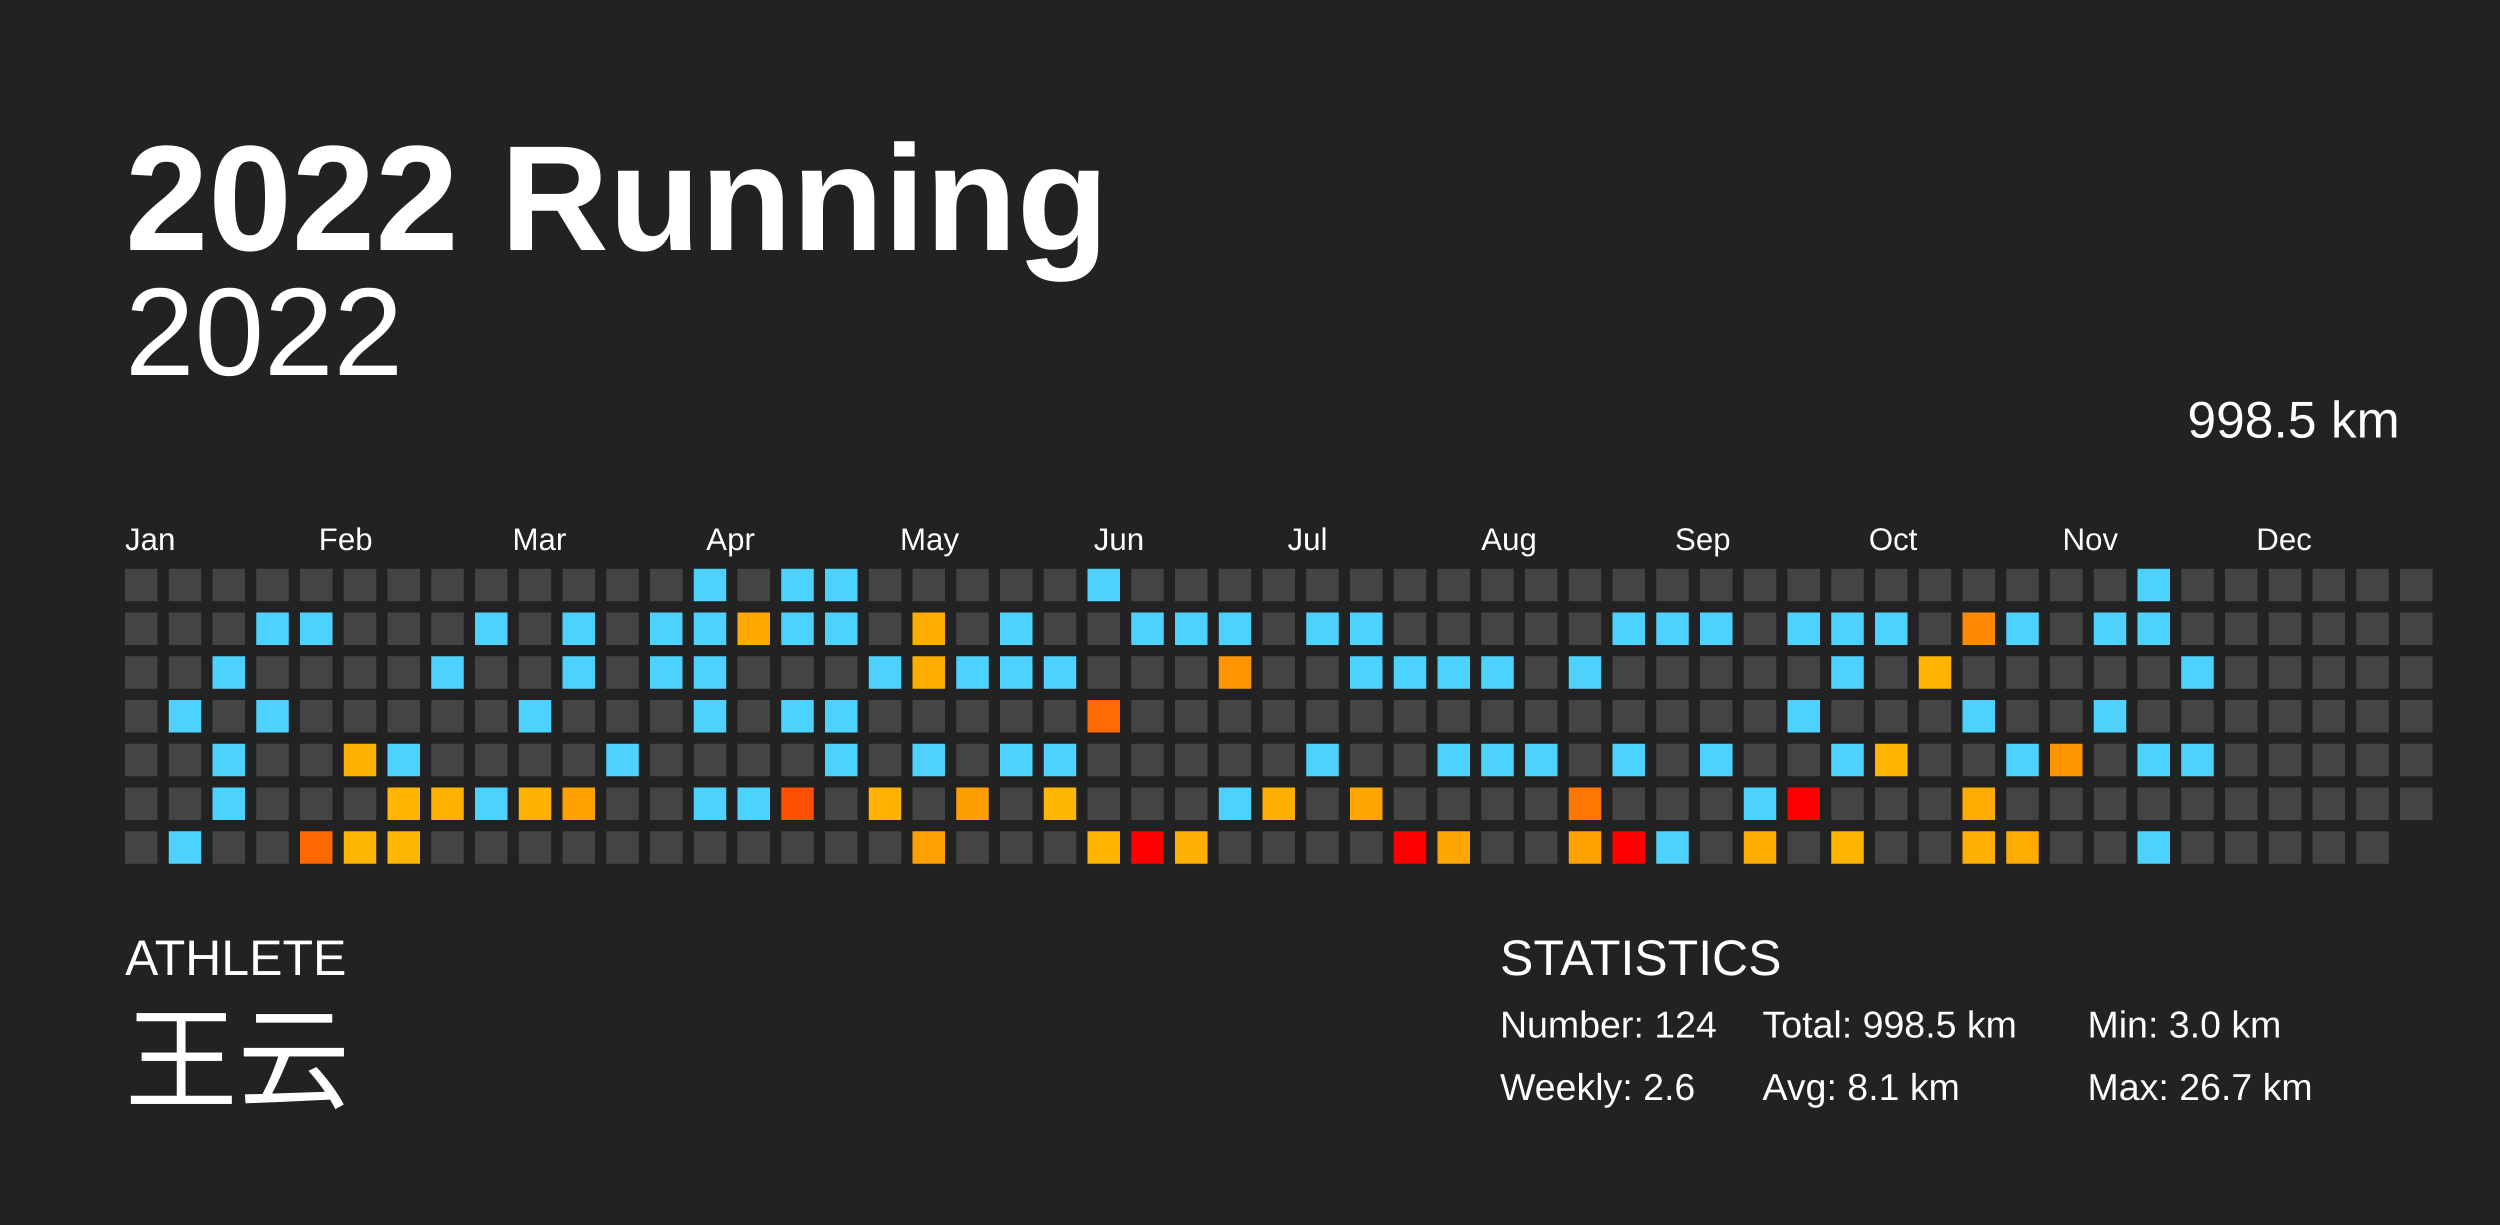
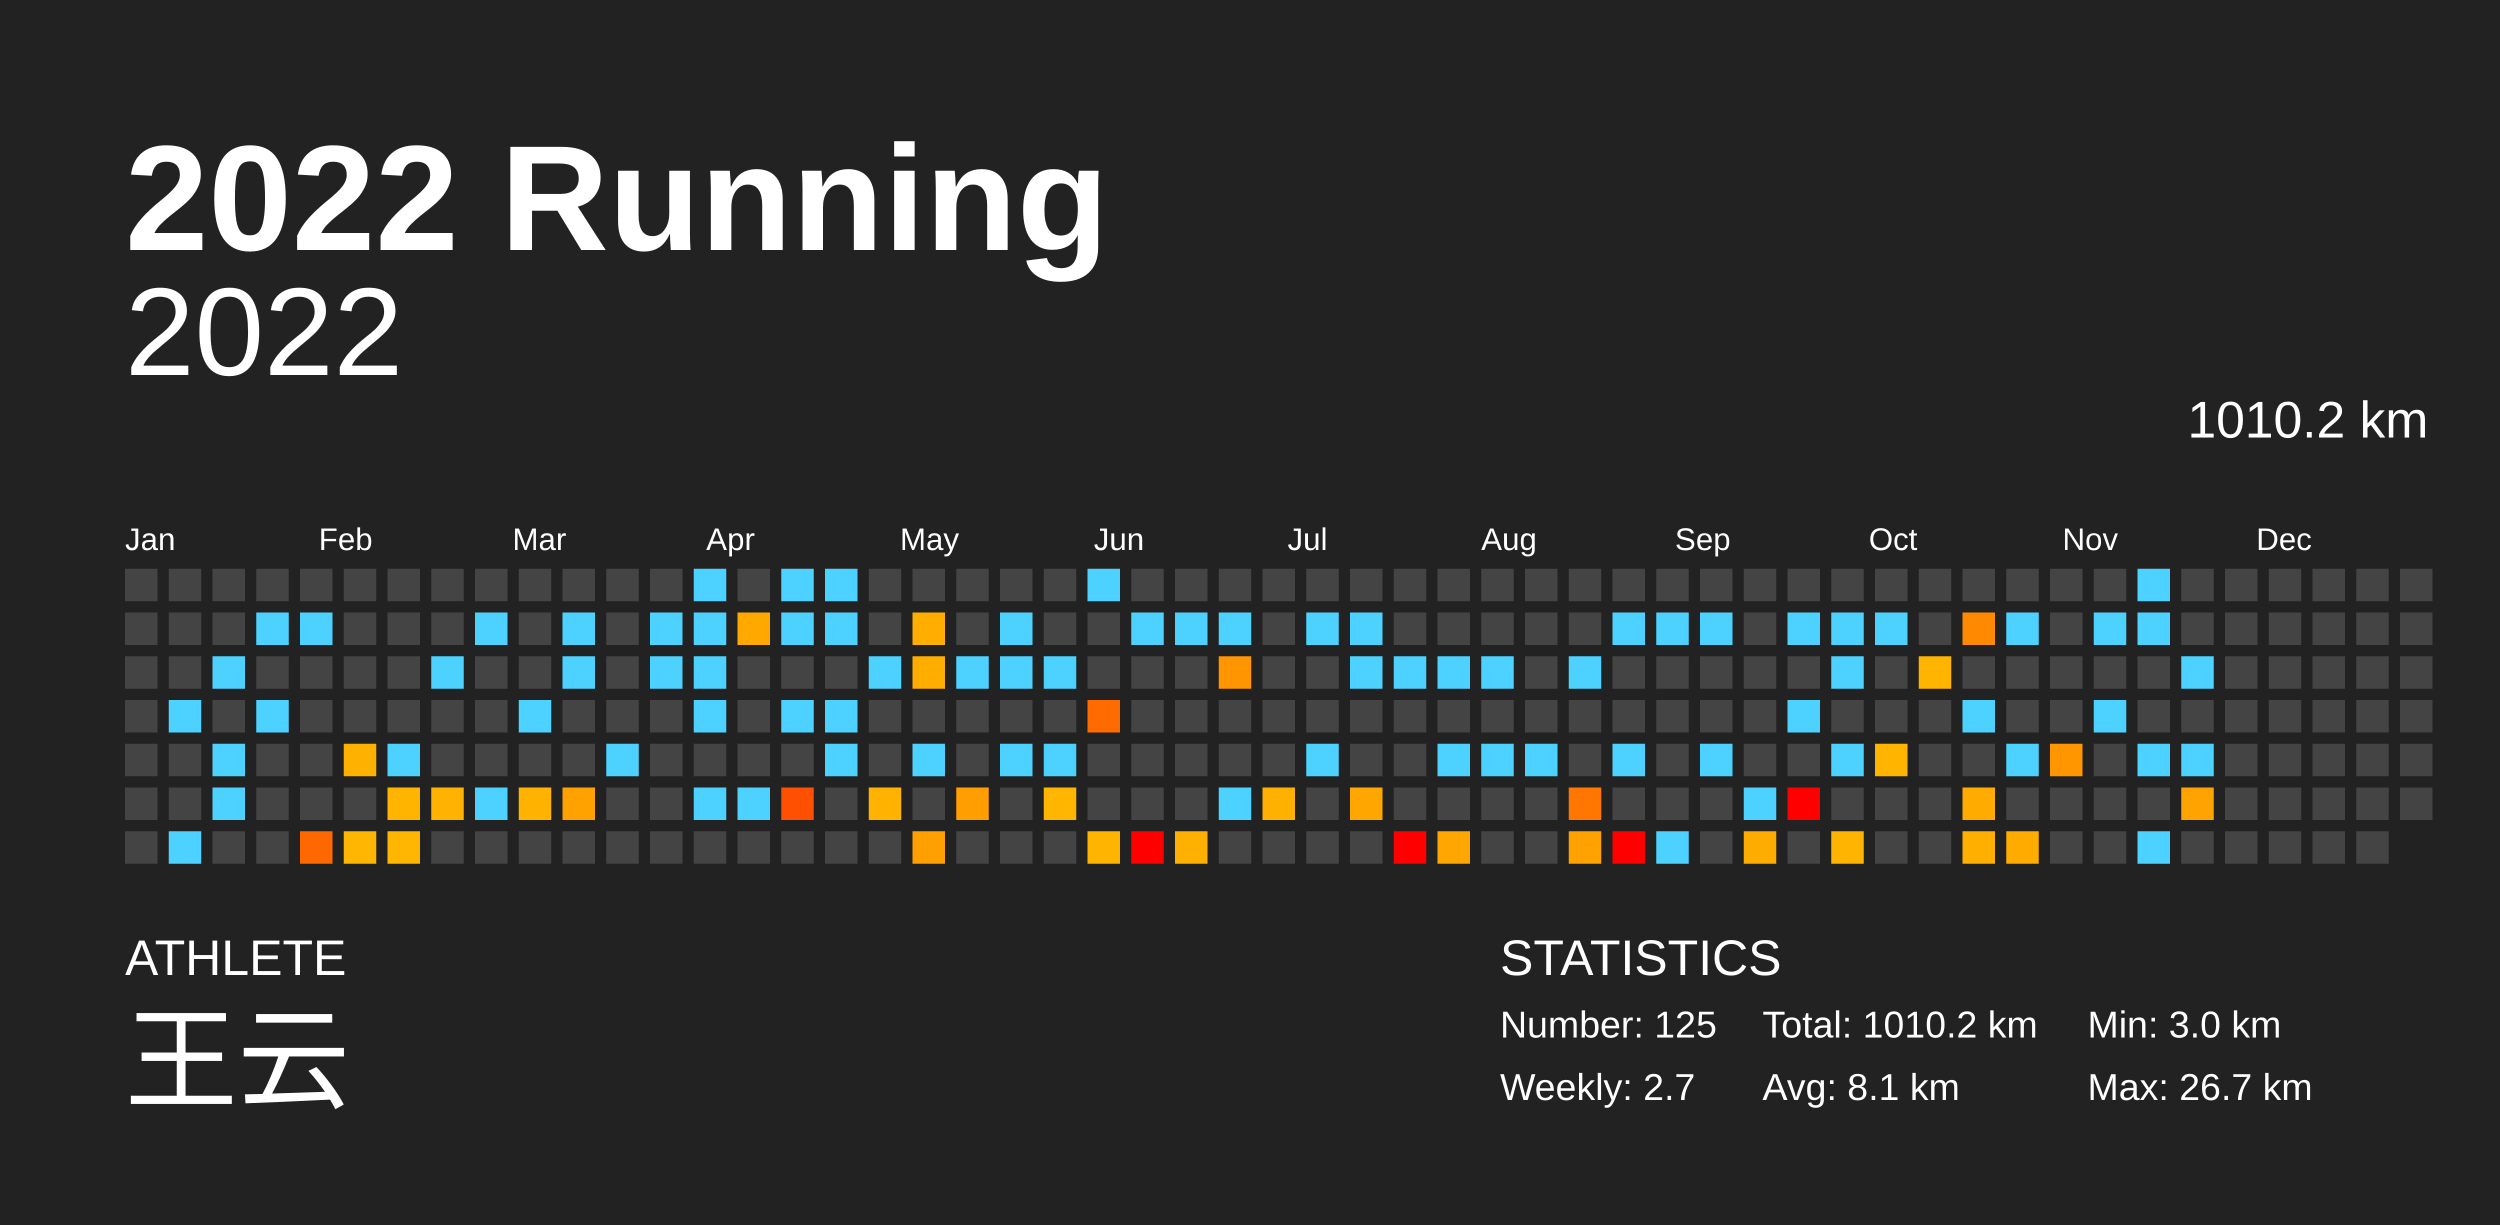
<svg xmlns="http://www.w3.org/2000/svg" baseProfile="full" height="98mm" version="1.1" viewBox="0,0,200,98" width="200mm">
  <defs />
  <rect fill="#222222" height="98" width="200" x="0" y="0" />
  <text fill="#FFFFFF" style="font-size:12px; font-family:Arial; font-weight:bold;" x="10" y="20">2022 Running</text>
  <text fill="#FFFFFF" style="font-size:4px; font-family:Arial" x="10" y="78">ATHLETE</text>
  <text fill="#FFFFFF" style="font-size:9px; font-family:Arial" x="10" y="88">王云</text>
  <text fill="#FFFFFF" style="font-size:4px; font-family:Arial" x="120" y="78">STATISTICS</text>
-   <text fill="#FFFFFF" style="font-size:3px; font-family:Arial" x="120" y="83">Number: 124</text>
-   <text fill="#FFFFFF" style="font-size:3px; font-family:Arial" x="120" y="88">Weekly: 2.6</text>
-   <text fill="#FFFFFF" style="font-size:3px; font-family:Arial" x="141" y="83">Total: 998.5 km</text>
+   <text fill="#FFFFFF" style="font-size:3px; font-family:Arial" x="120" y="83">Number: 125</text>
+   <text fill="#FFFFFF" style="font-size:3px; font-family:Arial" x="120" y="88">Weekly: 2.7</text>
+   <text fill="#FFFFFF" style="font-size:3px; font-family:Arial" x="141" y="83">Total: 1010.2 km</text>
  <text fill="#FFFFFF" style="font-size:3px; font-family:Arial" x="141" y="88">Avg: 8.1 km</text>
  <text fill="#FFFFFF" style="font-size:3px; font-family:Arial" x="167" y="83">Min: 3.0 km</text>
  <text fill="#FFFFFF" style="font-size:3px; font-family:Arial" x="167" y="88">Max: 26.7 km</text>
  <text alignment-baseline="hanging" fill="#FFFFFF" style="font-size:10.0px; font-family:Arial;" x="10" y="30">2022</text>
-   <text alignment-baseline="hanging" fill="#FFFFFF" style="font-size:4.125px; font-family:Arial;" x="175" y="35">998.5 km</text>
+   <text alignment-baseline="hanging" fill="#FFFFFF" style="font-size:4.125px; font-family:Arial;" x="175" y="35">1010.2 km</text>
  <text fill="#FFFFFF" style="font-size:2.5px; font-family:Arial" x="10.0" y="44">Jan</text>
  <text fill="#FFFFFF" style="font-size:2.5px; font-family:Arial" x="25.5" y="44">Feb</text>
  <text fill="#FFFFFF" style="font-size:2.5px; font-family:Arial" x="41.0" y="44">Mar</text>
  <text fill="#FFFFFF" style="font-size:2.5px; font-family:Arial" x="56.5" y="44">Apr</text>
  <text fill="#FFFFFF" style="font-size:2.5px; font-family:Arial" x="72.0" y="44">May</text>
  <text fill="#FFFFFF" style="font-size:2.5px; font-family:Arial" x="87.5" y="44">Jun</text>
  <text fill="#FFFFFF" style="font-size:2.5px; font-family:Arial" x="103.0" y="44">Jul</text>
  <text fill="#FFFFFF" style="font-size:2.5px; font-family:Arial" x="118.5" y="44">Aug</text>
  <text fill="#FFFFFF" style="font-size:2.5px; font-family:Arial" x="134.0" y="44">Sep</text>
  <text fill="#FFFFFF" style="font-size:2.5px; font-family:Arial" x="149.5" y="44">Oct</text>
  <text fill="#FFFFFF" style="font-size:2.5px; font-family:Arial" x="165.0" y="44">Nov</text>
  <text fill="#FFFFFF" style="font-size:2.5px; font-family:Arial" x="180.5" y="44">Dec</text>
  <rect fill="#444444" height="2.6" width="2.6" x="10.0" y="45.5" />
  <rect fill="#444444" height="2.6" width="2.6" x="10.0" y="49.0" />
  <rect fill="#444444" height="2.6" width="2.6" x="10.0" y="52.5" />
  <rect fill="#444444" height="2.6" width="2.6" x="10.0" y="56.0" />
  <rect fill="#444444" height="2.6" width="2.6" x="10.0" y="59.5" />
  <rect fill="#444444" height="2.6" width="2.6" x="10.0" y="63.0" />
  <rect fill="#444444" height="2.6" width="2.6" x="10.0" y="66.5" />
  <rect fill="#444444" height="2.6" width="2.6" x="13.5" y="45.5" />
  <rect fill="#444444" height="2.6" width="2.6" x="13.5" y="49.0" />
  <rect fill="#444444" height="2.6" width="2.6" x="13.5" y="52.5" />
  <rect fill="#4dd2ff" height="2.6" width="2.6" x="13.5" y="56.0" />
  <rect fill="#444444" height="2.6" width="2.6" x="13.5" y="59.5" />
  <rect fill="#444444" height="2.6" width="2.6" x="13.5" y="63.0" />
  <rect fill="#4dd2ff" height="2.6" width="2.6" x="13.5" y="66.5" />
  <rect fill="#444444" height="2.6" width="2.6" x="17.0" y="45.5" />
  <rect fill="#444444" height="2.6" width="2.6" x="17.0" y="49.0" />
  <rect fill="#4dd2ff" height="2.6" width="2.6" x="17.0" y="52.5" />
  <rect fill="#444444" height="2.6" width="2.6" x="17.0" y="56.0" />
  <rect fill="#4dd2ff" height="2.6" width="2.6" x="17.0" y="59.5" />
  <rect fill="#4dd2ff" height="2.6" width="2.6" x="17.0" y="63.0" />
  <rect fill="#444444" height="2.6" width="2.6" x="17.0" y="66.5" />
  <rect fill="#444444" height="2.6" width="2.6" x="20.5" y="45.5" />
  <rect fill="#4dd2ff" height="2.6" width="2.6" x="20.5" y="49.0" />
  <rect fill="#444444" height="2.6" width="2.6" x="20.5" y="52.5" />
  <rect fill="#4dd2ff" height="2.6" width="2.6" x="20.5" y="56.0" />
  <rect fill="#444444" height="2.6" width="2.6" x="20.5" y="59.5" />
  <rect fill="#444444" height="2.6" width="2.6" x="20.5" y="63.0" />
  <rect fill="#444444" height="2.6" width="2.6" x="20.5" y="66.5" />
  <rect fill="#444444" height="2.6" width="2.6" x="24.0" y="45.5" />
  <rect fill="#4dd2ff" height="2.6" width="2.6" x="24.0" y="49.0" />
  <rect fill="#444444" height="2.6" width="2.6" x="24.0" y="52.5" />
  <rect fill="#444444" height="2.6" width="2.6" x="24.0" y="56.0" />
  <rect fill="#444444" height="2.6" width="2.6" x="24.0" y="59.5" />
  <rect fill="#444444" height="2.6" width="2.6" x="24.0" y="63.0" />
  <rect fill="#ff6800" height="2.6" width="2.6" x="24.0" y="66.5" />
  <rect fill="#444444" height="2.6" width="2.6" x="27.5" y="45.5" />
  <rect fill="#444444" height="2.6" width="2.6" x="27.5" y="49.0" />
  <rect fill="#444444" height="2.6" width="2.6" x="27.5" y="52.5" />
  <rect fill="#444444" height="2.6" width="2.6" x="27.5" y="56.0" />
  <rect fill="#ffb100" height="2.6" width="2.6" x="27.5" y="59.5" />
  <rect fill="#444444" height="2.6" width="2.6" x="27.5" y="63.0" />
  <rect fill="#ffb600" height="2.6" width="2.6" x="27.5" y="66.5" />
  <rect fill="#444444" height="2.6" width="2.6" x="31.0" y="45.5" />
  <rect fill="#444444" height="2.6" width="2.6" x="31.0" y="49.0" />
  <rect fill="#444444" height="2.6" width="2.6" x="31.0" y="52.5" />
  <rect fill="#444444" height="2.6" width="2.6" x="31.0" y="56.0" />
  <rect fill="#4dd2ff" height="2.6" width="2.6" x="31.0" y="59.5" />
  <rect fill="#ffb500" height="2.6" width="2.6" x="31.0" y="63.0" />
  <rect fill="#ffb600" height="2.6" width="2.6" x="31.0" y="66.5" />
  <rect fill="#444444" height="2.6" width="2.6" x="34.5" y="45.5" />
  <rect fill="#444444" height="2.6" width="2.6" x="34.5" y="49.0" />
  <rect fill="#4dd2ff" height="2.6" width="2.6" x="34.5" y="52.5" />
  <rect fill="#444444" height="2.6" width="2.6" x="34.5" y="56.0" />
  <rect fill="#444444" height="2.6" width="2.6" x="34.5" y="59.5" />
  <rect fill="#ffb300" height="2.6" width="2.6" x="34.5" y="63.0" />
  <rect fill="#444444" height="2.6" width="2.6" x="34.5" y="66.5" />
  <rect fill="#444444" height="2.6" width="2.6" x="38.0" y="45.5" />
  <rect fill="#4dd2ff" height="2.6" width="2.6" x="38.0" y="49.0" />
  <rect fill="#444444" height="2.6" width="2.6" x="38.0" y="52.5" />
  <rect fill="#444444" height="2.6" width="2.6" x="38.0" y="56.0" />
  <rect fill="#444444" height="2.6" width="2.6" x="38.0" y="59.5" />
  <rect fill="#4dd2ff" height="2.6" width="2.6" x="38.0" y="63.0" />
  <rect fill="#444444" height="2.6" width="2.6" x="38.0" y="66.5" />
  <rect fill="#444444" height="2.6" width="2.6" x="41.5" y="45.5" />
  <rect fill="#444444" height="2.6" width="2.6" x="41.5" y="49.0" />
  <rect fill="#444444" height="2.6" width="2.6" x="41.5" y="52.5" />
  <rect fill="#4dd2ff" height="2.6" width="2.6" x="41.5" y="56.0" />
  <rect fill="#444444" height="2.6" width="2.6" x="41.5" y="59.5" />
  <rect fill="#ffb300" height="2.6" width="2.6" x="41.5" y="63.0" />
  <rect fill="#444444" height="2.6" width="2.6" x="41.5" y="66.5" />
  <rect fill="#444444" height="2.6" width="2.6" x="45.0" y="45.5" />
  <rect fill="#4dd2ff" height="2.6" width="2.6" x="45.0" y="49.0" />
  <rect fill="#4dd2ff" height="2.6" width="2.6" x="45.0" y="52.5" />
  <rect fill="#444444" height="2.6" width="2.6" x="45.0" y="56.0" />
  <rect fill="#444444" height="2.6" width="2.6" x="45.0" y="59.5" />
  <rect fill="#ffa200" height="2.6" width="2.6" x="45.0" y="63.0" />
  <rect fill="#444444" height="2.6" width="2.6" x="45.0" y="66.5" />
  <rect fill="#444444" height="2.6" width="2.6" x="48.5" y="45.5" />
  <rect fill="#444444" height="2.6" width="2.6" x="48.5" y="49.0" />
  <rect fill="#444444" height="2.6" width="2.6" x="48.5" y="52.5" />
  <rect fill="#444444" height="2.6" width="2.6" x="48.5" y="56.0" />
  <rect fill="#4dd2ff" height="2.6" width="2.6" x="48.5" y="59.5" />
  <rect fill="#444444" height="2.6" width="2.6" x="48.5" y="63.0" />
  <rect fill="#444444" height="2.6" width="2.6" x="48.5" y="66.5" />
  <rect fill="#444444" height="2.6" width="2.6" x="52.0" y="45.5" />
  <rect fill="#4dd2ff" height="2.6" width="2.6" x="52.0" y="49.0" />
  <rect fill="#4dd2ff" height="2.6" width="2.6" x="52.0" y="52.5" />
  <rect fill="#444444" height="2.6" width="2.6" x="52.0" y="56.0" />
  <rect fill="#444444" height="2.6" width="2.6" x="52.0" y="59.5" />
  <rect fill="#444444" height="2.6" width="2.6" x="52.0" y="63.0" />
  <rect fill="#444444" height="2.6" width="2.6" x="52.0" y="66.5" />
  <rect fill="#4dd2ff" height="2.6" width="2.6" x="55.5" y="45.5" />
  <rect fill="#4dd2ff" height="2.6" width="2.6" x="55.5" y="49.0" />
  <rect fill="#4dd2ff" height="2.6" width="2.6" x="55.5" y="52.5" />
  <rect fill="#4dd2ff" height="2.6" width="2.6" x="55.5" y="56.0" />
  <rect fill="#444444" height="2.6" width="2.6" x="55.5" y="59.5" />
  <rect fill="#4dd2ff" height="2.6" width="2.6" x="55.5" y="63.0" />
  <rect fill="#444444" height="2.6" width="2.6" x="55.5" y="66.5" />
  <rect fill="#444444" height="2.6" width="2.6" x="59.0" y="45.5" />
  <rect fill="#ffa900" height="2.6" width="2.6" x="59.0" y="49.0" />
  <rect fill="#444444" height="2.6" width="2.6" x="59.0" y="52.5" />
  <rect fill="#444444" height="2.6" width="2.6" x="59.0" y="56.0" />
  <rect fill="#444444" height="2.6" width="2.6" x="59.0" y="59.5" />
  <rect fill="#4dd2ff" height="2.6" width="2.6" x="59.0" y="63.0" />
  <rect fill="#444444" height="2.6" width="2.6" x="59.0" y="66.5" />
  <rect fill="#4dd2ff" height="2.6" width="2.6" x="62.5" y="45.5" />
  <rect fill="#4dd2ff" height="2.6" width="2.6" x="62.5" y="49.0" />
  <rect fill="#444444" height="2.6" width="2.6" x="62.5" y="52.5" />
  <rect fill="#4dd2ff" height="2.6" width="2.6" x="62.5" y="56.0" />
  <rect fill="#444444" height="2.6" width="2.6" x="62.5" y="59.5" />
  <rect fill="#ff4f00" height="2.6" width="2.6" x="62.5" y="63.0" />
  <rect fill="#444444" height="2.6" width="2.6" x="62.5" y="66.5" />
  <rect fill="#4dd2ff" height="2.6" width="2.6" x="66.0" y="45.5" />
  <rect fill="#4dd2ff" height="2.6" width="2.6" x="66.0" y="49.0" />
  <rect fill="#444444" height="2.6" width="2.6" x="66.0" y="52.5" />
  <rect fill="#4dd2ff" height="2.6" width="2.6" x="66.0" y="56.0" />
  <rect fill="#4dd2ff" height="2.6" width="2.6" x="66.0" y="59.5" />
  <rect fill="#444444" height="2.6" width="2.6" x="66.0" y="63.0" />
  <rect fill="#444444" height="2.6" width="2.6" x="66.0" y="66.5" />
  <rect fill="#444444" height="2.6" width="2.6" x="69.5" y="45.5" />
  <rect fill="#444444" height="2.6" width="2.6" x="69.5" y="49.0" />
  <rect fill="#4dd2ff" height="2.6" width="2.6" x="69.5" y="52.5" />
  <rect fill="#444444" height="2.6" width="2.6" x="69.5" y="56.0" />
  <rect fill="#444444" height="2.6" width="2.6" x="69.5" y="59.5" />
  <rect fill="#ffb200" height="2.6" width="2.6" x="69.5" y="63.0" />
  <rect fill="#444444" height="2.6" width="2.6" x="69.5" y="66.5" />
  <rect fill="#444444" height="2.6" width="2.6" x="73.0" y="45.5" />
  <rect fill="#ffae00" height="2.6" width="2.6" x="73.0" y="49.0" />
  <rect fill="#ffae00" height="2.6" width="2.6" x="73.0" y="52.5" />
  <rect fill="#444444" height="2.6" width="2.6" x="73.0" y="56.0" />
  <rect fill="#4dd2ff" height="2.6" width="2.6" x="73.0" y="59.5" />
  <rect fill="#444444" height="2.6" width="2.6" x="73.0" y="63.0" />
  <rect fill="#ffa000" height="2.6" width="2.6" x="73.0" y="66.5" />
  <rect fill="#444444" height="2.6" width="2.6" x="76.5" y="45.5" />
  <rect fill="#444444" height="2.6" width="2.6" x="76.5" y="49.0" />
  <rect fill="#4dd2ff" height="2.6" width="2.6" x="76.5" y="52.5" />
  <rect fill="#444444" height="2.6" width="2.6" x="76.5" y="56.0" />
  <rect fill="#444444" height="2.6" width="2.6" x="76.5" y="59.5" />
  <rect fill="#ff9e00" height="2.6" width="2.6" x="76.5" y="63.0" />
  <rect fill="#444444" height="2.6" width="2.6" x="76.5" y="66.5" />
  <rect fill="#444444" height="2.6" width="2.6" x="80.0" y="45.5" />
  <rect fill="#4dd2ff" height="2.6" width="2.6" x="80.0" y="49.0" />
  <rect fill="#4dd2ff" height="2.6" width="2.6" x="80.0" y="52.5" />
  <rect fill="#444444" height="2.6" width="2.6" x="80.0" y="56.0" />
  <rect fill="#4dd2ff" height="2.6" width="2.6" x="80.0" y="59.5" />
  <rect fill="#444444" height="2.6" width="2.6" x="80.0" y="63.0" />
  <rect fill="#444444" height="2.6" width="2.6" x="80.0" y="66.5" />
  <rect fill="#444444" height="2.6" width="2.6" x="83.5" y="45.5" />
  <rect fill="#444444" height="2.6" width="2.6" x="83.5" y="49.0" />
  <rect fill="#4dd2ff" height="2.6" width="2.6" x="83.5" y="52.5" />
  <rect fill="#444444" height="2.6" width="2.6" x="83.5" y="56.0" />
  <rect fill="#4dd2ff" height="2.6" width="2.6" x="83.5" y="59.5" />
  <rect fill="#ffb600" height="2.6" width="2.6" x="83.5" y="63.0" />
  <rect fill="#444444" height="2.6" width="2.6" x="83.5" y="66.5" />
  <rect fill="#4dd2ff" height="2.6" width="2.6" x="87.0" y="45.5" />
  <rect fill="#444444" height="2.6" width="2.6" x="87.0" y="49.0" />
  <rect fill="#444444" height="2.6" width="2.6" x="87.0" y="52.5" />
  <rect fill="#ff6b00" height="2.6" width="2.6" x="87.0" y="56.0" />
  <rect fill="#444444" height="2.6" width="2.6" x="87.0" y="59.5" />
  <rect fill="#444444" height="2.6" width="2.6" x="87.0" y="63.0" />
  <rect fill="#ffb400" height="2.6" width="2.6" x="87.0" y="66.5" />
  <rect fill="#444444" height="2.6" width="2.6" x="90.5" y="45.5" />
  <rect fill="#4dd2ff" height="2.6" width="2.6" x="90.5" y="49.0" />
  <rect fill="#444444" height="2.6" width="2.6" x="90.5" y="52.5" />
  <rect fill="#444444" height="2.6" width="2.6" x="90.5" y="56.0" />
  <rect fill="#444444" height="2.6" width="2.6" x="90.5" y="59.5" />
  <rect fill="#444444" height="2.6" width="2.6" x="90.5" y="63.0" />
  <rect fill="red" height="2.6" width="2.6" x="90.5" y="66.5" />
  <rect fill="#444444" height="2.6" width="2.6" x="94.0" y="45.5" />
  <rect fill="#4dd2ff" height="2.6" width="2.6" x="94.0" y="49.0" />
  <rect fill="#444444" height="2.6" width="2.6" x="94.0" y="52.5" />
  <rect fill="#444444" height="2.6" width="2.6" x="94.0" y="56.0" />
  <rect fill="#444444" height="2.6" width="2.6" x="94.0" y="59.5" />
  <rect fill="#444444" height="2.6" width="2.6" x="94.0" y="63.0" />
  <rect fill="#ffb000" height="2.6" width="2.6" x="94.0" y="66.5" />
  <rect fill="#444444" height="2.6" width="2.6" x="97.5" y="45.5" />
  <rect fill="#4dd2ff" height="2.6" width="2.6" x="97.5" y="49.0" />
  <rect fill="#ff9500" height="2.6" width="2.6" x="97.5" y="52.5" />
  <rect fill="#444444" height="2.6" width="2.6" x="97.5" y="56.0" />
  <rect fill="#444444" height="2.6" width="2.6" x="97.5" y="59.5" />
  <rect fill="#4dd2ff" height="2.6" width="2.6" x="97.5" y="63.0" />
  <rect fill="#444444" height="2.6" width="2.6" x="97.5" y="66.5" />
  <rect fill="#444444" height="2.6" width="2.6" x="101.0" y="45.5" />
  <rect fill="#444444" height="2.6" width="2.6" x="101.0" y="49.0" />
  <rect fill="#444444" height="2.6" width="2.6" x="101.0" y="52.5" />
  <rect fill="#444444" height="2.6" width="2.6" x="101.0" y="56.0" />
  <rect fill="#444444" height="2.6" width="2.6" x="101.0" y="59.5" />
  <rect fill="#ffb000" height="2.6" width="2.6" x="101.0" y="63.0" />
  <rect fill="#444444" height="2.6" width="2.6" x="101.0" y="66.5" />
  <rect fill="#444444" height="2.6" width="2.6" x="104.5" y="45.5" />
  <rect fill="#4dd2ff" height="2.6" width="2.6" x="104.5" y="49.0" />
  <rect fill="#444444" height="2.6" width="2.6" x="104.5" y="52.5" />
  <rect fill="#444444" height="2.6" width="2.6" x="104.5" y="56.0" />
  <rect fill="#4dd2ff" height="2.6" width="2.6" x="104.5" y="59.5" />
  <rect fill="#444444" height="2.6" width="2.6" x="104.5" y="63.0" />
  <rect fill="#444444" height="2.6" width="2.6" x="104.5" y="66.5" />
  <rect fill="#444444" height="2.6" width="2.6" x="108.0" y="45.5" />
  <rect fill="#4dd2ff" height="2.6" width="2.6" x="108.0" y="49.0" />
  <rect fill="#4dd2ff" height="2.6" width="2.6" x="108.0" y="52.5" />
  <rect fill="#444444" height="2.6" width="2.6" x="108.0" y="56.0" />
  <rect fill="#444444" height="2.6" width="2.6" x="108.0" y="59.5" />
  <rect fill="#ffa600" height="2.6" width="2.6" x="108.0" y="63.0" />
  <rect fill="#444444" height="2.6" width="2.6" x="108.0" y="66.5" />
  <rect fill="#444444" height="2.6" width="2.6" x="111.5" y="45.5" />
  <rect fill="#444444" height="2.6" width="2.6" x="111.5" y="49.0" />
  <rect fill="#4dd2ff" height="2.6" width="2.6" x="111.5" y="52.5" />
  <rect fill="#444444" height="2.6" width="2.6" x="111.5" y="56.0" />
  <rect fill="#444444" height="2.6" width="2.6" x="111.5" y="59.5" />
  <rect fill="#444444" height="2.6" width="2.6" x="111.5" y="63.0" />
  <rect fill="red" height="2.6" width="2.6" x="111.5" y="66.5" />
  <rect fill="#444444" height="2.6" width="2.6" x="115.0" y="45.5" />
  <rect fill="#444444" height="2.6" width="2.6" x="115.0" y="49.0" />
  <rect fill="#4dd2ff" height="2.6" width="2.6" x="115.0" y="52.5" />
  <rect fill="#444444" height="2.6" width="2.6" x="115.0" y="56.0" />
  <rect fill="#4dd2ff" height="2.6" width="2.6" x="115.0" y="59.5" />
  <rect fill="#444444" height="2.6" width="2.6" x="115.0" y="63.0" />
  <rect fill="#ffa700" height="2.6" width="2.6" x="115.0" y="66.5" />
  <rect fill="#444444" height="2.6" width="2.6" x="118.5" y="45.5" />
  <rect fill="#444444" height="2.6" width="2.6" x="118.5" y="49.0" />
  <rect fill="#4dd2ff" height="2.6" width="2.6" x="118.5" y="52.5" />
  <rect fill="#444444" height="2.6" width="2.6" x="118.5" y="56.0" />
  <rect fill="#4dd2ff" height="2.6" width="2.6" x="118.5" y="59.5" />
  <rect fill="#444444" height="2.6" width="2.6" x="118.5" y="63.0" />
  <rect fill="#444444" height="2.6" width="2.6" x="118.5" y="66.5" />
  <rect fill="#444444" height="2.6" width="2.6" x="122.0" y="45.5" />
  <rect fill="#444444" height="2.6" width="2.6" x="122.0" y="49.0" />
  <rect fill="#444444" height="2.6" width="2.6" x="122.0" y="52.5" />
  <rect fill="#444444" height="2.6" width="2.6" x="122.0" y="56.0" />
  <rect fill="#4dd2ff" height="2.6" width="2.6" x="122.0" y="59.5" />
  <rect fill="#444444" height="2.6" width="2.6" x="122.0" y="63.0" />
  <rect fill="#444444" height="2.6" width="2.6" x="122.0" y="66.5" />
  <rect fill="#444444" height="2.6" width="2.6" x="125.5" y="45.5" />
  <rect fill="#444444" height="2.6" width="2.6" x="125.5" y="49.0" />
  <rect fill="#4dd2ff" height="2.6" width="2.6" x="125.5" y="52.5" />
  <rect fill="#444444" height="2.6" width="2.6" x="125.5" y="56.0" />
  <rect fill="#444444" height="2.6" width="2.6" x="125.5" y="59.5" />
  <rect fill="#ff7700" height="2.6" width="2.6" x="125.5" y="63.0" />
  <rect fill="#ffa200" height="2.6" width="2.6" x="125.5" y="66.5" />
  <rect fill="#444444" height="2.6" width="2.6" x="129.0" y="45.5" />
  <rect fill="#4dd2ff" height="2.6" width="2.6" x="129.0" y="49.0" />
  <rect fill="#444444" height="2.6" width="2.6" x="129.0" y="52.5" />
  <rect fill="#444444" height="2.6" width="2.6" x="129.0" y="56.0" />
  <rect fill="#4dd2ff" height="2.6" width="2.6" x="129.0" y="59.5" />
  <rect fill="#444444" height="2.6" width="2.6" x="129.0" y="63.0" />
  <rect fill="red" height="2.6" width="2.6" x="129.0" y="66.5" />
  <rect fill="#444444" height="2.6" width="2.6" x="132.5" y="45.5" />
  <rect fill="#4dd2ff" height="2.6" width="2.6" x="132.5" y="49.0" />
  <rect fill="#444444" height="2.6" width="2.6" x="132.5" y="52.5" />
  <rect fill="#444444" height="2.6" width="2.6" x="132.5" y="56.0" />
  <rect fill="#444444" height="2.6" width="2.6" x="132.5" y="59.5" />
  <rect fill="#444444" height="2.6" width="2.6" x="132.5" y="63.0" />
  <rect fill="#4dd2ff" height="2.6" width="2.6" x="132.5" y="66.5" />
  <rect fill="#444444" height="2.6" width="2.6" x="136.0" y="45.5" />
  <rect fill="#4dd2ff" height="2.6" width="2.6" x="136.0" y="49.0" />
  <rect fill="#444444" height="2.6" width="2.6" x="136.0" y="52.5" />
  <rect fill="#444444" height="2.6" width="2.6" x="136.0" y="56.0" />
  <rect fill="#4dd2ff" height="2.6" width="2.6" x="136.0" y="59.5" />
  <rect fill="#444444" height="2.6" width="2.6" x="136.0" y="63.0" />
  <rect fill="#444444" height="2.6" width="2.6" x="136.0" y="66.5" />
  <rect fill="#444444" height="2.6" width="2.6" x="139.5" y="45.5" />
  <rect fill="#444444" height="2.6" width="2.6" x="139.5" y="49.0" />
  <rect fill="#444444" height="2.6" width="2.6" x="139.5" y="52.5" />
  <rect fill="#444444" height="2.6" width="2.6" x="139.5" y="56.0" />
  <rect fill="#444444" height="2.6" width="2.6" x="139.5" y="59.5" />
  <rect fill="#4dd2ff" height="2.6" width="2.6" x="139.5" y="63.0" />
  <rect fill="#ffac00" height="2.6" width="2.6" x="139.5" y="66.5" />
  <rect fill="#444444" height="2.6" width="2.6" x="143.0" y="45.5" />
  <rect fill="#4dd2ff" height="2.6" width="2.6" x="143.0" y="49.0" />
  <rect fill="#444444" height="2.6" width="2.6" x="143.0" y="52.5" />
  <rect fill="#4dd2ff" height="2.6" width="2.6" x="143.0" y="56.0" />
  <rect fill="#444444" height="2.6" width="2.6" x="143.0" y="59.5" />
  <rect fill="red" height="2.6" width="2.6" x="143.0" y="63.0" />
  <rect fill="#444444" height="2.6" width="2.6" x="143.0" y="66.5" />
  <rect fill="#444444" height="2.6" width="2.6" x="146.5" y="45.5" />
  <rect fill="#4dd2ff" height="2.6" width="2.6" x="146.5" y="49.0" />
  <rect fill="#4dd2ff" height="2.6" width="2.6" x="146.5" y="52.5" />
  <rect fill="#444444" height="2.6" width="2.6" x="146.5" y="56.0" />
  <rect fill="#4dd2ff" height="2.6" width="2.6" x="146.5" y="59.5" />
  <rect fill="#444444" height="2.6" width="2.6" x="146.5" y="63.0" />
  <rect fill="#ffb500" height="2.6" width="2.6" x="146.5" y="66.5" />
  <rect fill="#444444" height="2.6" width="2.6" x="150.0" y="45.5" />
  <rect fill="#4dd2ff" height="2.6" width="2.6" x="150.0" y="49.0" />
  <rect fill="#444444" height="2.6" width="2.6" x="150.0" y="52.5" />
  <rect fill="#444444" height="2.6" width="2.6" x="150.0" y="56.0" />
  <rect fill="#ffb500" height="2.6" width="2.6" x="150.0" y="59.5" />
  <rect fill="#444444" height="2.6" width="2.6" x="150.0" y="63.0" />
  <rect fill="#444444" height="2.6" width="2.6" x="150.0" y="66.5" />
  <rect fill="#444444" height="2.6" width="2.6" x="153.5" y="45.5" />
  <rect fill="#444444" height="2.6" width="2.6" x="153.5" y="49.0" />
  <rect fill="#ffb400" height="2.6" width="2.6" x="153.5" y="52.5" />
  <rect fill="#444444" height="2.6" width="2.6" x="153.5" y="56.0" />
  <rect fill="#444444" height="2.6" width="2.6" x="153.5" y="59.5" />
  <rect fill="#444444" height="2.6" width="2.6" x="153.5" y="63.0" />
  <rect fill="#444444" height="2.6" width="2.6" x="153.5" y="66.5" />
  <rect fill="#444444" height="2.6" width="2.6" x="157.0" y="45.5" />
  <rect fill="#ff8900" height="2.6" width="2.6" x="157.0" y="49.0" />
  <rect fill="#444444" height="2.6" width="2.6" x="157.0" y="52.5" />
  <rect fill="#4dd2ff" height="2.6" width="2.6" x="157.0" y="56.0" />
  <rect fill="#444444" height="2.6" width="2.6" x="157.0" y="59.5" />
  <rect fill="#ffab00" height="2.6" width="2.6" x="157.0" y="63.0" />
  <rect fill="#ffaf00" height="2.6" width="2.6" x="157.0" y="66.5" />
  <rect fill="#444444" height="2.6" width="2.6" x="160.5" y="45.5" />
  <rect fill="#4dd2ff" height="2.6" width="2.6" x="160.5" y="49.0" />
  <rect fill="#444444" height="2.6" width="2.6" x="160.5" y="52.5" />
  <rect fill="#444444" height="2.6" width="2.6" x="160.5" y="56.0" />
  <rect fill="#4dd2ff" height="2.6" width="2.6" x="160.5" y="59.5" />
  <rect fill="#444444" height="2.6" width="2.6" x="160.5" y="63.0" />
  <rect fill="#ffab00" height="2.6" width="2.6" x="160.5" y="66.5" />
  <rect fill="#444444" height="2.6" width="2.6" x="164.0" y="45.5" />
  <rect fill="#444444" height="2.6" width="2.6" x="164.0" y="49.0" />
  <rect fill="#444444" height="2.6" width="2.6" x="164.0" y="52.5" />
  <rect fill="#444444" height="2.6" width="2.6" x="164.0" y="56.0" />
  <rect fill="#ff9600" height="2.6" width="2.6" x="164.0" y="59.5" />
  <rect fill="#444444" height="2.6" width="2.6" x="164.0" y="63.0" />
  <rect fill="#444444" height="2.6" width="2.6" x="164.0" y="66.5" />
  <rect fill="#444444" height="2.6" width="2.6" x="167.5" y="45.5" />
  <rect fill="#4dd2ff" height="2.6" width="2.6" x="167.5" y="49.0" />
  <rect fill="#444444" height="2.6" width="2.6" x="167.5" y="52.5" />
  <rect fill="#4dd2ff" height="2.6" width="2.6" x="167.5" y="56.0" />
  <rect fill="#444444" height="2.6" width="2.6" x="167.5" y="59.5" />
  <rect fill="#444444" height="2.6" width="2.6" x="167.5" y="63.0" />
  <rect fill="#444444" height="2.6" width="2.6" x="167.5" y="66.5" />
  <rect fill="#4dd2ff" height="2.6" width="2.6" x="171.0" y="45.5" />
  <rect fill="#4dd2ff" height="2.6" width="2.6" x="171.0" y="49.0" />
  <rect fill="#444444" height="2.6" width="2.6" x="171.0" y="52.5" />
  <rect fill="#444444" height="2.6" width="2.6" x="171.0" y="56.0" />
  <rect fill="#4dd2ff" height="2.6" width="2.6" x="171.0" y="59.5" />
  <rect fill="#444444" height="2.6" width="2.6" x="171.0" y="63.0" />
  <rect fill="#4dd2ff" height="2.6" width="2.6" x="171.0" y="66.5" />
  <rect fill="#444444" height="2.6" width="2.6" x="174.5" y="45.5" />
  <rect fill="#444444" height="2.6" width="2.6" x="174.5" y="49.0" />
  <rect fill="#4dd2ff" height="2.6" width="2.6" x="174.5" y="52.5" />
  <rect fill="#444444" height="2.6" width="2.6" x="174.5" y="56.0" />
  <rect fill="#4dd2ff" height="2.6" width="2.6" x="174.5" y="59.5" />
-   <rect fill="#444444" height="2.6" width="2.6" x="174.5" y="63.0" />
+   <rect fill="#ffa300" height="2.6" width="2.6" x="174.5" y="63.0" />
  <rect fill="#444444" height="2.6" width="2.6" x="174.5" y="66.5" />
  <rect fill="#444444" height="2.6" width="2.6" x="178.0" y="45.5" />
  <rect fill="#444444" height="2.6" width="2.6" x="178.0" y="49.0" />
  <rect fill="#444444" height="2.6" width="2.6" x="178.0" y="52.5" />
  <rect fill="#444444" height="2.6" width="2.6" x="178.0" y="56.0" />
  <rect fill="#444444" height="2.6" width="2.6" x="178.0" y="59.5" />
  <rect fill="#444444" height="2.6" width="2.6" x="178.0" y="63.0" />
  <rect fill="#444444" height="2.6" width="2.6" x="178.0" y="66.5" />
  <rect fill="#444444" height="2.6" width="2.6" x="181.5" y="45.5" />
  <rect fill="#444444" height="2.6" width="2.6" x="181.5" y="49.0" />
  <rect fill="#444444" height="2.6" width="2.6" x="181.5" y="52.5" />
  <rect fill="#444444" height="2.6" width="2.6" x="181.5" y="56.0" />
  <rect fill="#444444" height="2.6" width="2.6" x="181.5" y="59.5" />
  <rect fill="#444444" height="2.6" width="2.6" x="181.5" y="63.0" />
  <rect fill="#444444" height="2.6" width="2.6" x="181.5" y="66.5" />
  <rect fill="#444444" height="2.6" width="2.6" x="185.0" y="45.5" />
  <rect fill="#444444" height="2.6" width="2.6" x="185.0" y="49.0" />
  <rect fill="#444444" height="2.6" width="2.6" x="185.0" y="52.5" />
  <rect fill="#444444" height="2.6" width="2.6" x="185.0" y="56.0" />
  <rect fill="#444444" height="2.6" width="2.6" x="185.0" y="59.5" />
  <rect fill="#444444" height="2.6" width="2.6" x="185.0" y="63.0" />
  <rect fill="#444444" height="2.6" width="2.6" x="185.0" y="66.5" />
  <rect fill="#444444" height="2.6" width="2.6" x="188.5" y="45.5" />
  <rect fill="#444444" height="2.6" width="2.6" x="188.5" y="49.0" />
  <rect fill="#444444" height="2.6" width="2.6" x="188.5" y="52.5" />
  <rect fill="#444444" height="2.6" width="2.6" x="188.5" y="56.0" />
  <rect fill="#444444" height="2.6" width="2.6" x="188.5" y="59.5" />
  <rect fill="#444444" height="2.6" width="2.6" x="188.5" y="63.0" />
  <rect fill="#444444" height="2.6" width="2.6" x="188.5" y="66.5" />
  <rect fill="#444444" height="2.6" width="2.6" x="192.0" y="45.5" />
  <rect fill="#444444" height="2.6" width="2.6" x="192.0" y="49.0" />
  <rect fill="#444444" height="2.6" width="2.6" x="192.0" y="52.5" />
  <rect fill="#444444" height="2.6" width="2.6" x="192.0" y="56.0" />
  <rect fill="#444444" height="2.6" width="2.6" x="192.0" y="59.5" />
  <rect fill="#444444" height="2.6" width="2.6" x="192.0" y="63.0" />
</svg>
